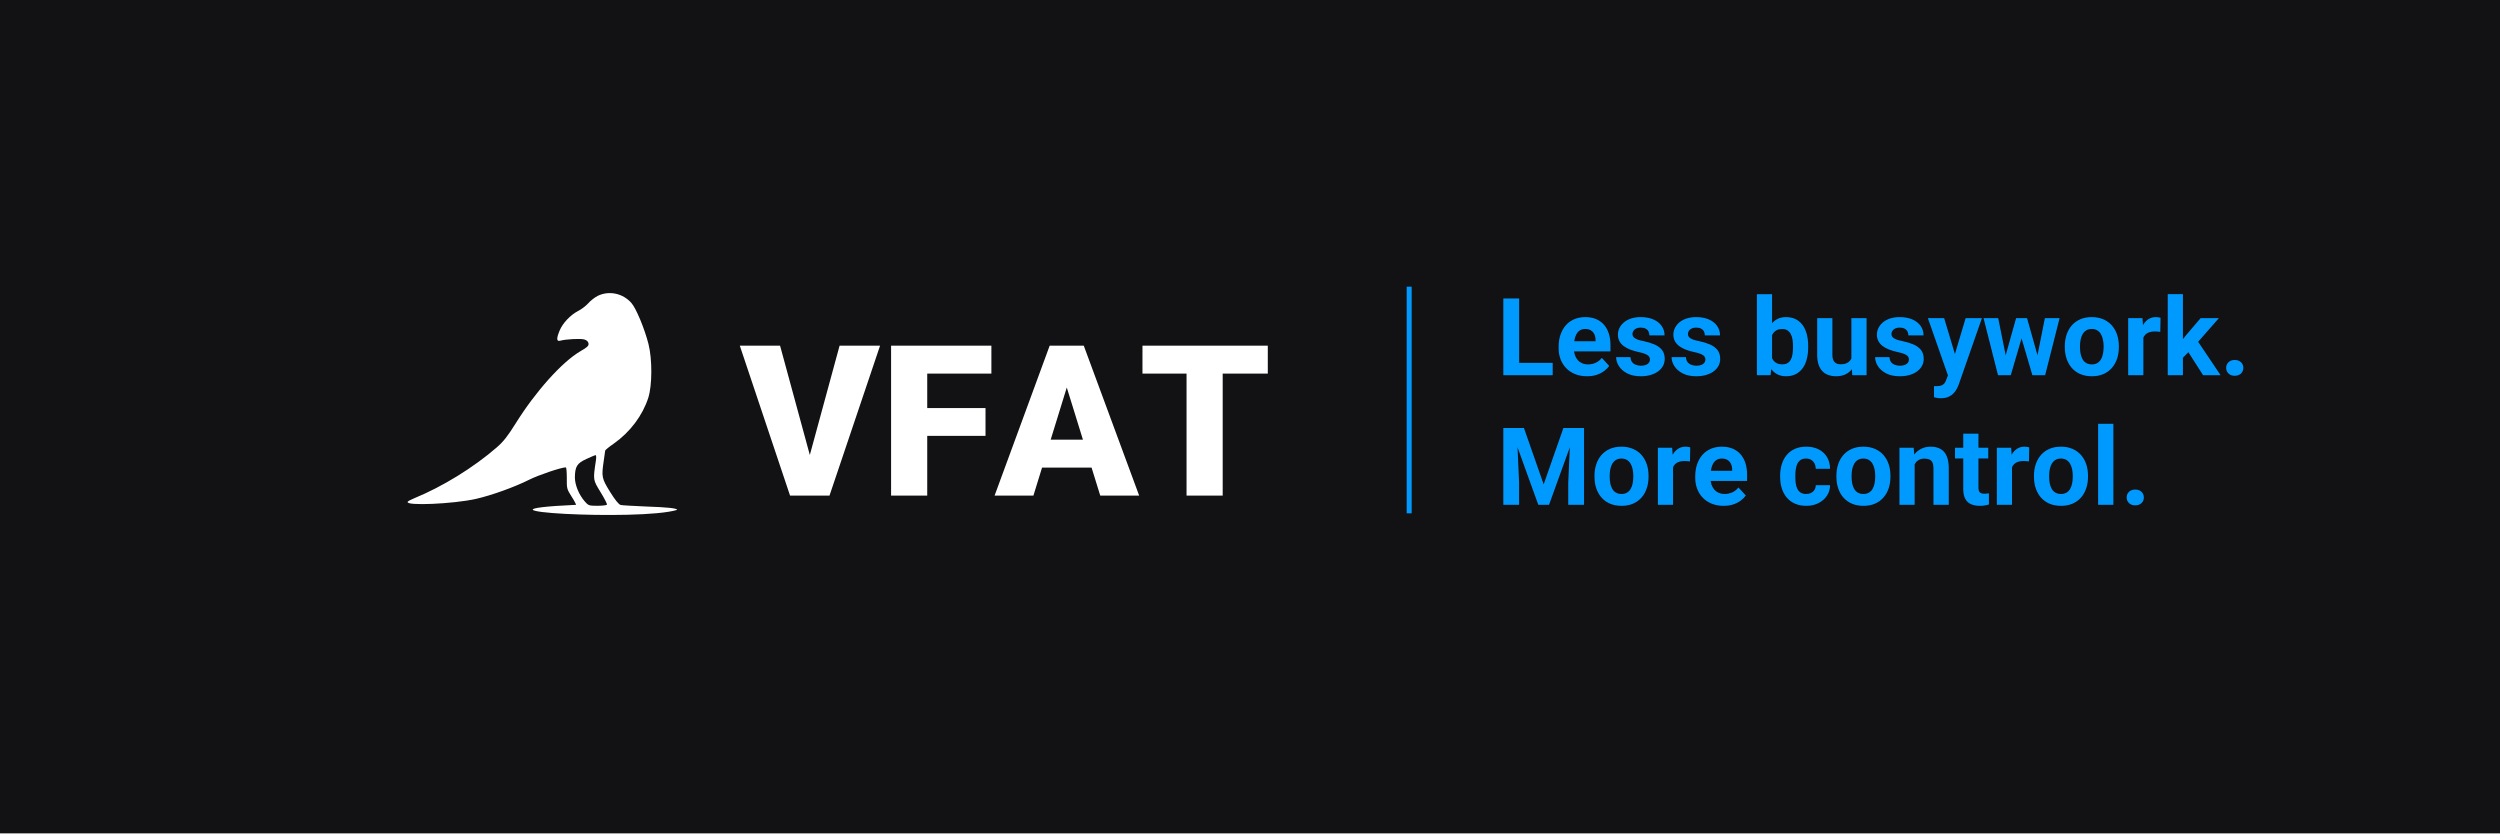
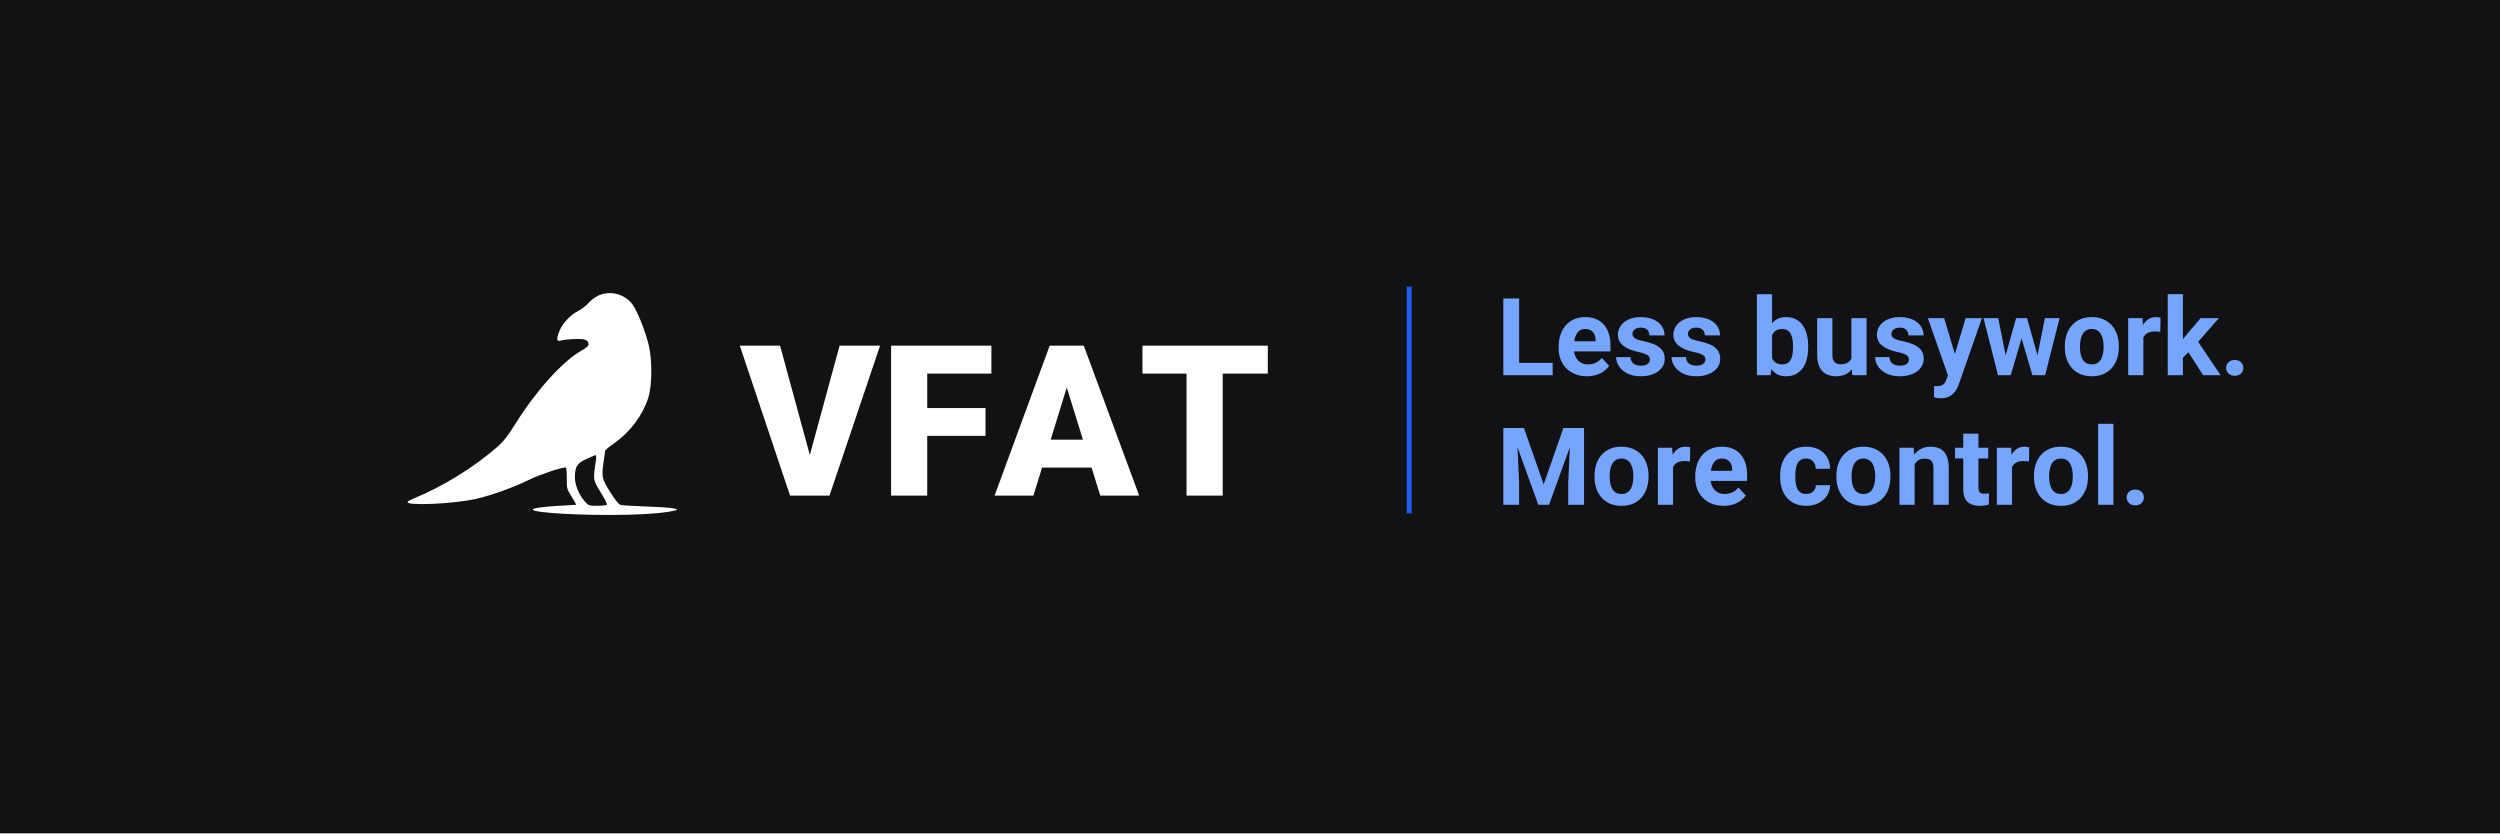
<svg xmlns="http://www.w3.org/2000/svg" width="1500" height="500" viewBox="0 0 1500 500" role="img" aria-label="VFAT">
  <rect width="1500" height="500" rx="0" fill="#121113" />
  <g transform="translate(234 148) scale(0.66)">
    <g transform="translate(16 20) scale(0.8596491) translate(-0 -0)">
      <path fill="#ffffff" d="m201.06 28.752c-3.203 1.596-7.739 5.224-10.141 7.981-2.402 2.612-7.206 6.385-10.809 8.126-8.007 4.208-16.013 12.624-19.349 20.605-3.47 8.416-3.337 11.753 0.533 10.738 6.405-1.741 21.885-2.467 25.621-1.306 2.535 0.725 4.136 2.322 4.404 4.208 0.4 2.467-1.334 4.063-8.674 8.271-19.216 11.173-47.372 42.516-68.589 76.615-8.14 13.059-12.81 19.009-19.883 25.103-24.553 21.33-57.38 41.5-87.138 53.688-3.47 1.452-6.672 3.047-6.939 3.773-2.669 4.498 47.906 2.321 72.059-3.047 16.68-3.773 41.5-12.769 56.446-20.315 9.475-4.788 33.761-13.059 38.698-13.059 0.668 0 1.068 5.079 1.068 11.318-0.134 10.883 0 11.609 5.07 19.589 2.936 4.499 4.938 8.562 4.671 8.706-134.79 6.185 67.371 17.476 106.89 5.37 0-1.741-8.94-2.758-33.494-3.628-12.676-0.58-24.553-1.16-26.154-1.595-2.002-0.435-5.872-5.224-11.209-13.785-8.94-14.51-9.207-15.962-6.672-33.229 0.801-5.224 1.468-9.867 1.468-10.448 0-0.581 4.003-3.918 9.074-7.4 17.48-12.335 30.558-29.892 36.563-48.61 4.136-13.204 4.271-40.484 0.133-56.881-4.136-16.107-12.944-37.437-18.015-43.241-9.073-10.302-23.619-13.35-35.629-7.545zm-1.867 173.69c-3.203 21.33-3.203 20.605 4.804 33.809 4.136 6.676 7.206 12.624 6.806 13.35-0.4 0.58-4.938 1.161-10.142 1.161-8.807 0-9.608-0.291-13.344-4.644-6.272-7.256-10.408-17.557-10.408-25.393 0.133-11.464 2.269-14.947 12.143-19.444 4.671-2.177 9.074-4.063 9.742-4.063 0.667-0.146 0.801 2.321 0.4 5.224z" />
    </g>
    <g transform="translate(318 90) scale(0.093622) translate(4 1456)">
      <path fill="#ffffff" d="M662 -343 965 -1456H1358L867 0H613ZM387 -1456 690 -343 741 0H484L-4 -1456ZM1816 -1456V0H1465V-1456ZM2382 -850V-580H1716V-850ZM2439 -1456V-1185H1716V-1456ZM3202 -1150 2847 0H2470L3005 -1456H3244ZM3496 0 3140 -1150 3094 -1456H3336L3874 0ZM3482 -543V-272H2735V-543ZM4685 -1456V0H4334V-1456ZM5123 -1456V-1185H3906V-1456Z" />
    </g>
  </g>
-   <rect x="844" y="172" width="3" height="136" fill="#009aff" />
+   <rect x="844" y="172" width="3" height="136" fill="#1d5bf0" />
  <g transform="translate(902 176.499) scale(0.0316352) translate(-130 1537)">
-     <path fill="#009aff" d="M1066 -234V0H333V-234ZM430 -1456V0H130V-1456ZM1718 20Q1592 20 1492.0 -20.5Q1392 -61 1322.5 -133.0Q1253 -205 1216.0 -300.5Q1179 -396 1179 -504V-544Q1179 -667 1214.0 -769.0Q1249 -871 1314.5 -946.0Q1380 -1021 1474.0 -1061.5Q1568 -1102 1686 -1102Q1801 -1102 1890.0 -1064.0Q1979 -1026 2039.5 -956.0Q2100 -886 2131.0 -788.5Q2162 -691 2162 -572V-452H1302V-644H1879V-666Q1879 -726 1857.5 -773.5Q1836 -821 1793.0 -849.0Q1750 -877 1683 -877Q1626 -877 1585.0 -852.0Q1544 -827 1518.5 -782.0Q1493 -737 1480.5 -676.5Q1468 -616 1468 -544V-504Q1468 -439 1486.5 -384.0Q1505 -329 1539.5 -289.0Q1574 -249 1623.5 -227.0Q1673 -205 1736 -205Q1814 -205 1881.5 -235.5Q1949 -266 1998 -328L2138 -176Q2104 -127 2045.5 -82.0Q1987 -37 1905.0 -8.5Q1823 20 1718 20ZM2911 -299Q2911 -330 2893.0 -355.0Q2875 -380 2826.5 -401.5Q2778 -423 2687 -441Q2605 -459 2534.5 -486.5Q2464 -514 2412.5 -553.0Q2361 -592 2332.0 -645.5Q2303 -699 2303 -768Q2303 -836 2332.5 -896.0Q2362 -956 2417.5 -1002.5Q2473 -1049 2553.5 -1075.5Q2634 -1102 2735 -1102Q2876 -1102 2977.5 -1057.0Q3079 -1012 3133.5 -933.5Q3188 -855 3188 -755H2900Q2900 -797 2882.5 -830.5Q2865 -864 2828.5 -883.5Q2792 -903 2734 -903Q2686 -903 2651.0 -886.5Q2616 -870 2597.5 -842.5Q2579 -815 2579 -782Q2579 -757 2589.5 -737.5Q2600 -718 2624.0 -702.0Q2648 -686 2686.5 -672.5Q2725 -659 2782 -648Q2899 -624 2991.0 -585.5Q3083 -547 3137.0 -481.5Q3191 -416 3191 -310Q3191 -238 3159.0 -178.0Q3127 -118 3067.0 -73.5Q3007 -29 2923.5 -4.5Q2840 20 2736 20Q2585 20 2480.5 -34.0Q2376 -88 2322.5 -171.5Q2269 -255 2269 -343H2542Q2544 -284 2572.5 -248.0Q2601 -212 2645.5 -196.0Q2690 -180 2742 -180Q2798 -180 2835.0 -195.5Q2872 -211 2891.5 -237.5Q2911 -264 2911 -299ZM3963 -299Q3963 -330 3945.0 -355.0Q3927 -380 3878.5 -401.5Q3830 -423 3739 -441Q3657 -459 3586.5 -486.5Q3516 -514 3464.5 -553.0Q3413 -592 3384.0 -645.5Q3355 -699 3355 -768Q3355 -836 3384.5 -896.0Q3414 -956 3469.5 -1002.5Q3525 -1049 3605.5 -1075.5Q3686 -1102 3787 -1102Q3928 -1102 4029.5 -1057.0Q4131 -1012 4185.5 -933.5Q4240 -855 4240 -755H3952Q3952 -797 3934.5 -830.5Q3917 -864 3880.5 -883.5Q3844 -903 3786 -903Q3738 -903 3703.0 -886.5Q3668 -870 3649.5 -842.5Q3631 -815 3631 -782Q3631 -757 3641.5 -737.5Q3652 -718 3676.0 -702.0Q3700 -686 3738.5 -672.5Q3777 -659 3834 -648Q3951 -624 4043.0 -585.5Q4135 -547 4189.0 -481.5Q4243 -416 4243 -310Q4243 -238 4211.0 -178.0Q4179 -118 4119.0 -73.5Q4059 -29 3975.5 -4.5Q3892 20 3788 20Q3637 20 3532.5 -34.0Q3428 -88 3374.5 -171.5Q3321 -255 3321 -343H3594Q3596 -284 3624.5 -248.0Q3653 -212 3697.5 -196.0Q3742 -180 3794 -180Q3850 -180 3887.0 -195.5Q3924 -211 3943.5 -237.5Q3963 -264 3963 -299ZM4939 -1536H5227V-248L5198 0H4939ZM5912 -552V-531Q5912 -410 5886.5 -309.0Q5861 -208 5808.0 -134.5Q5755 -61 5676.5 -20.5Q5598 20 5492 20Q5393 20 5320.5 -20.0Q5248 -60 5199.0 -133.0Q5150 -206 5120.0 -304.0Q5090 -402 5075 -518V-564Q5090 -680 5120.0 -778.0Q5150 -876 5199.0 -949.0Q5248 -1022 5320.0 -1062.0Q5392 -1102 5490 -1102Q5597 -1102 5676.5 -1061.5Q5756 -1021 5808.5 -947.5Q5861 -874 5886.5 -773.5Q5912 -673 5912 -552ZM5624 -531V-552Q5624 -618 5614.5 -676.5Q5605 -735 5582.0 -779.5Q5559 -824 5519.5 -850.0Q5480 -876 5418 -876Q5359 -876 5318.0 -856.0Q5277 -836 5250.5 -800.0Q5224 -764 5210.5 -714.5Q5197 -665 5195 -606V-475Q5198 -396 5221.5 -335.5Q5245 -275 5293.5 -240.5Q5342 -206 5420 -206Q5481 -206 5521.0 -230.0Q5561 -254 5583.5 -298.0Q5606 -342 5615.0 -401.5Q5624 -461 5624 -531ZM6731 -259V-1082H7019V0H6748ZM6763 -481 6848 -483Q6848 -375 6823.0 -282.5Q6798 -190 6748.0 -122.5Q6698 -55 6622.0 -17.5Q6546 20 6443 20Q6364 20 6297.5 -2.5Q6231 -25 6183.5 -73.5Q6136 -122 6109.5 -198.5Q6083 -275 6083 -383V-1082H6371V-381Q6371 -333 6382.5 -300.0Q6394 -267 6415.0 -246.0Q6436 -225 6464.5 -216.0Q6493 -207 6528 -207Q6617 -207 6668.5 -243.0Q6720 -279 6741.5 -341.5Q6763 -404 6763 -481ZM7823 -299Q7823 -330 7805.0 -355.0Q7787 -380 7738.5 -401.5Q7690 -423 7599 -441Q7517 -459 7446.5 -486.5Q7376 -514 7324.5 -553.0Q7273 -592 7244.0 -645.5Q7215 -699 7215 -768Q7215 -836 7244.5 -896.0Q7274 -956 7329.5 -1002.5Q7385 -1049 7465.5 -1075.5Q7546 -1102 7647 -1102Q7788 -1102 7889.5 -1057.0Q7991 -1012 8045.5 -933.5Q8100 -855 8100 -755H7812Q7812 -797 7794.5 -830.5Q7777 -864 7740.5 -883.5Q7704 -903 7646 -903Q7598 -903 7563.0 -886.5Q7528 -870 7509.5 -842.5Q7491 -815 7491 -782Q7491 -757 7501.5 -737.5Q7512 -718 7536.0 -702.0Q7560 -686 7598.5 -672.5Q7637 -659 7694 -648Q7811 -624 7903.0 -585.5Q7995 -547 8049.0 -481.5Q8103 -416 8103 -310Q8103 -238 8071.0 -178.0Q8039 -118 7979.0 -73.5Q7919 -29 7835.5 -4.5Q7752 20 7648 20Q7497 20 7392.5 -34.0Q7288 -88 7234.5 -171.5Q7181 -255 7181 -343H7454Q7456 -284 7484.5 -248.0Q7513 -212 7557.5 -196.0Q7602 -180 7654 -180Q7710 -180 7747.0 -195.5Q7784 -211 7803.5 -237.5Q7823 -264 7823 -299ZM8611 -122 8898 -1082H9207L8772 163Q8758 204 8734.5 251.0Q8711 298 8671.5 340.5Q8632 383 8572.5 410.0Q8513 437 8427 437Q8386 437 8360.0 432.0Q8334 427 8298 418V207Q8309 207 8321.0 207.5Q8333 208 8344 208Q8401 208 8437.0 195.0Q8473 182 8495.0 155.5Q8517 129 8530 87ZM8491 -1082 8726 -298 8767 7 8571 28 8182 -1082ZM9630 -280 9855 -1082H10038L9979 -767L9754 0H9601ZM9516 -1082 9677 -281 9692 0H9512L9238 -1082ZM10244 -294 10401 -1082H10680L10406 0H10227ZM10063 -1082 10287 -286 10318 0H10164L9939 -766L9882 -1082ZM10779 -530V-551Q10779 -670 10813.0 -770.5Q10847 -871 10912.0 -945.0Q10977 -1019 11072.0 -1060.5Q11167 -1102 11290 -1102Q11413 -1102 11509.0 -1060.5Q11605 -1019 11670.5 -945.0Q11736 -871 11770.0 -770.5Q11804 -670 11804 -551V-530Q11804 -412 11770.0 -311.5Q11736 -211 11670.5 -136.5Q11605 -62 11510.0 -21.0Q11415 20 11292 20Q11169 20 11073.5 -21.0Q10978 -62 10912.5 -136.5Q10847 -211 10813.0 -311.5Q10779 -412 10779 -530ZM11067 -551V-530Q11067 -462 11079.0 -403.0Q11091 -344 11117.5 -299.5Q11144 -255 11187.0 -230.0Q11230 -205 11292 -205Q11352 -205 11395.0 -230.0Q11438 -255 11464.0 -299.5Q11490 -344 11502.5 -403.0Q11515 -462 11515 -530V-551Q11515 -617 11502.5 -675.5Q11490 -734 11463.5 -779.5Q11437 -825 11394.0 -851.0Q11351 -877 11290 -877Q11229 -877 11186.5 -851.0Q11144 -825 11117.5 -779.5Q11091 -734 11079.0 -675.5Q11067 -617 11067 -551ZM12269 -846V0H11981V-1082H12252ZM12595 -1089 12590 -822Q12569 -825 12539.5 -827.5Q12510 -830 12486 -830Q12425 -830 12380.5 -814.5Q12336 -799 12306.5 -769.5Q12277 -740 12262.5 -696.5Q12248 -653 12246 -598L12188 -616Q12188 -721 12209.0 -809.5Q12230 -898 12270.5 -964.0Q12311 -1030 12370.0 -1066.0Q12429 -1102 12505 -1102Q12529 -1102 12554.0 -1098.5Q12579 -1095 12595 -1089ZM13019 -1537V0H12731V-1537ZM13701 -1082 13231 -546 12979 -291 12874 -499 13074 -753 13355 -1082ZM13402 0 13082 -500 13281 -674 13734 0ZM13839 -139Q13839 -203 13883.5 -246.0Q13928 -289 14002 -289Q14076 -289 14120.5 -246.0Q14165 -203 14165 -139Q14165 -75 14120.5 -32.0Q14076 11 14002 11Q13928 11 13883.5 -32.0Q13839 -75 13839 -139ZM267 1001.6H521L895 2070.6L1269 1001.6H1523L997 2457.6H793ZM130 1001.6H383L429 2043.6V2457.6H130ZM1407 1001.6H1661V2457.6H1361V2043.6ZM1859 1927.6V1906.6Q1859 1787.6 1893.0 1687.1Q1927 1586.6 1992.0 1512.6Q2057 1438.6 2152.0 1397.1Q2247 1355.6 2370 1355.6Q2493 1355.6 2589.0 1397.1Q2685 1438.6 2750.5 1512.6Q2816 1586.6 2850.0 1687.1Q2884 1787.6 2884 1906.6V1927.6Q2884 2045.6 2850.0 2146.1Q2816 2246.6 2750.5 2321.1Q2685 2395.6 2590.0 2436.6Q2495 2477.6 2372 2477.6Q2249 2477.6 2153.5 2436.6Q2058 2395.6 1992.5 2321.1Q1927 2246.6 1893.0 2146.1Q1859 2045.6 1859 1927.6ZM2147 1906.6V1927.6Q2147 1995.6 2159.0 2054.6Q2171 2113.6 2197.5 2158.1Q2224 2202.6 2267.0 2227.6Q2310 2252.6 2372 2252.6Q2432 2252.6 2475.0 2227.6Q2518 2202.6 2544.0 2158.1Q2570 2113.6 2582.5 2054.6Q2595 1995.6 2595 1927.6V1906.6Q2595 1840.6 2582.5 1782.1Q2570 1723.6 2543.5 1678.1Q2517 1632.6 2474.0 1606.6Q2431 1580.6 2370 1580.6Q2309 1580.6 2266.5 1606.6Q2224 1632.6 2197.5 1678.1Q2171 1723.6 2159.0 1782.1Q2147 1840.6 2147 1906.6ZM3349 1611.6V2457.6H3061V1375.6H3332ZM3675 1368.6 3670 1635.6Q3649 1632.6 3619.5 1630.1Q3590 1627.6 3566 1627.6Q3505 1627.6 3460.5 1643.1Q3416 1658.6 3386.5 1688.1Q3357 1717.6 3342.5 1761.1Q3328 1804.6 3326 1859.6L3268 1841.6Q3268 1736.6 3289.0 1648.1Q3310 1559.6 3350.5 1493.6Q3391 1427.6 3450.0 1391.6Q3509 1355.6 3585 1355.6Q3609 1355.6 3634.0 1359.1Q3659 1362.6 3675 1368.6ZM4309 2477.6Q4183 2477.6 4083.0 2437.1Q3983 2396.6 3913.5 2324.6Q3844 2252.6 3807.0 2157.1Q3770 2061.6 3770 1953.6V1913.6Q3770 1790.6 3805.0 1688.6Q3840 1586.6 3905.5 1511.6Q3971 1436.6 4065.0 1396.1Q4159 1355.6 4277 1355.6Q4392 1355.6 4481.0 1393.6Q4570 1431.6 4630.5 1501.6Q4691 1571.6 4722.0 1669.1Q4753 1766.6 4753 1885.6V2005.6H3893V1813.6H4470V1791.6Q4470 1731.6 4448.5 1684.1Q4427 1636.6 4384.0 1608.6Q4341 1580.6 4274 1580.6Q4217 1580.6 4176.0 1605.6Q4135 1630.6 4109.5 1675.6Q4084 1720.6 4071.5 1781.1Q4059 1841.6 4059 1913.6V1953.6Q4059 2018.6 4077.5 2073.6Q4096 2128.6 4130.5 2168.6Q4165 2208.6 4214.5 2230.6Q4264 2252.6 4327 2252.6Q4405 2252.6 4472.5 2222.1Q4540 2191.6 4589 2129.6L4729 2281.6Q4695 2330.6 4636.5 2375.6Q4578 2420.6 4496.0 2449.1Q4414 2477.6 4309 2477.6ZM5873 2252.6Q5926 2252.6 5967.0 2232.1Q6008 2211.6 6031.5 2174.1Q6055 2136.6 6056 2085.6H6327Q6326 2199.6 6266.0 2288.1Q6206 2376.6 6105.0 2427.1Q6004 2477.6 5879 2477.6Q5753 2477.6 5659.5 2435.6Q5566 2393.6 5504.0 2319.1Q5442 2244.6 5411.0 2145.1Q5380 2045.6 5380 1931.6V1902.6Q5380 1787.6 5411.0 1688.1Q5442 1588.6 5504.0 1514.1Q5566 1439.6 5659.0 1397.6Q5752 1355.6 5877 1355.6Q6010 1355.6 6110.5 1406.6Q6211 1457.6 6268.5 1552.1Q6326 1646.6 6327 1775.6H6056Q6055 1721.6 6033.5 1677.6Q6012 1633.6 5971.5 1607.1Q5931 1580.6 5872 1580.6Q5809 1580.6 5769.0 1607.1Q5729 1633.6 5707.0 1679.1Q5685 1724.6 5676.5 1782.1Q5668 1839.6 5668 1902.6V1931.6Q5668 1994.6 5676.0 2052.6Q5684 2110.6 5706.5 2155.6Q5729 2200.6 5769.0 2226.6Q5809 2252.6 5873 2252.6ZM6447 1927.6V1906.6Q6447 1787.6 6481.0 1687.1Q6515 1586.6 6580.0 1512.6Q6645 1438.6 6740.0 1397.1Q6835 1355.6 6958 1355.6Q7081 1355.6 7177.0 1397.1Q7273 1438.6 7338.5 1512.6Q7404 1586.6 7438.0 1687.1Q7472 1787.6 7472 1906.6V1927.6Q7472 2045.6 7438.0 2146.1Q7404 2246.6 7338.5 2321.1Q7273 2395.6 7178.0 2436.6Q7083 2477.6 6960 2477.6Q6837 2477.6 6741.5 2436.6Q6646 2395.6 6580.5 2321.1Q6515 2246.6 6481.0 2146.1Q6447 2045.6 6447 1927.6ZM6735 1906.6V1927.6Q6735 1995.6 6747.0 2054.6Q6759 2113.6 6785.5 2158.1Q6812 2202.6 6855.0 2227.6Q6898 2252.6 6960 2252.6Q7020 2252.6 7063.0 2227.6Q7106 2202.6 7132.0 2158.1Q7158 2113.6 7170.5 2054.6Q7183 1995.6 7183 1927.6V1906.6Q7183 1840.6 7170.5 1782.1Q7158 1723.6 7131.5 1678.1Q7105 1632.6 7062.0 1606.6Q7019 1580.6 6958 1580.6Q6897 1580.6 6854.5 1606.6Q6812 1632.6 6785.5 1678.1Q6759 1723.6 6747.0 1782.1Q6735 1840.6 6735 1906.6ZM7931 1606.6V2457.6H7643V1375.6H7913ZM7889 1878.6H7811Q7811 1758.6 7842.0 1662.1Q7873 1565.6 7929.0 1497.1Q7985 1428.6 8062.5 1392.1Q8140 1355.6 8236 1355.6Q8312 1355.6 8375.0 1377.6Q8438 1399.6 8483.5 1447.6Q8529 1495.6 8553.5 1574.6Q8578 1653.6 8578 1767.6V2457.6H8288V1766.6Q8288 1694.6 8268.0 1654.6Q8248 1614.6 8209.5 1598.1Q8171 1581.6 8115 1581.6Q8057 1581.6 8014.5 1604.6Q7972 1627.6 7944.5 1668.1Q7917 1708.6 7903.0 1762.6Q7889 1816.6 7889 1878.6ZM9327 1375.6V1579.6H8697V1375.6ZM8853 1108.6H9141V2131.6Q9141 2178.6 9153.5 2203.6Q9166 2228.6 9191.0 2238.1Q9216 2247.6 9254 2247.6Q9281 2247.6 9302.5 2245.1Q9324 2242.6 9339 2239.6L9340 2451.6Q9303 2463.6 9260.0 2470.6Q9217 2477.6 9165 2477.6Q9070 2477.6 8999.5 2446.1Q8929 2414.6 8891.0 2344.6Q8853 2274.6 8853 2160.6ZM9778 1611.6V2457.6H9490V1375.6H9761ZM10104 1368.6 10099 1635.6Q10078 1632.6 10048.5 1630.1Q10019 1627.6 9995 1627.6Q9934 1627.6 9889.5 1643.1Q9845 1658.6 9815.5 1688.1Q9786 1717.6 9771.5 1761.1Q9757 1804.6 9755 1859.6L9697 1841.6Q9697 1736.6 9718.0 1648.1Q9739 1559.6 9779.5 1493.6Q9820 1427.6 9879.0 1391.6Q9938 1355.6 10014 1355.6Q10038 1355.6 10063.0 1359.1Q10088 1362.6 10104 1368.6ZM10194 1927.6V1906.6Q10194 1787.6 10228.0 1687.1Q10262 1586.6 10327.0 1512.6Q10392 1438.6 10487.0 1397.1Q10582 1355.6 10705 1355.6Q10828 1355.6 10924.0 1397.1Q11020 1438.6 11085.5 1512.6Q11151 1586.6 11185.0 1687.1Q11219 1787.6 11219 1906.6V1927.6Q11219 2045.6 11185.0 2146.1Q11151 2246.6 11085.5 2321.1Q11020 2395.6 10925.0 2436.6Q10830 2477.6 10707 2477.6Q10584 2477.6 10488.5 2436.6Q10393 2395.6 10327.5 2321.1Q10262 2246.6 10228.0 2146.1Q10194 2045.6 10194 1927.6ZM10482 1906.6V1927.6Q10482 1995.6 10494.0 2054.6Q10506 2113.6 10532.5 2158.1Q10559 2202.6 10602.0 2227.6Q10645 2252.6 10707 2252.6Q10767 2252.6 10810.0 2227.6Q10853 2202.6 10879.0 2158.1Q10905 2113.6 10917.5 2054.6Q10930 1995.6 10930 1927.6V1906.6Q10930 1840.6 10917.5 1782.1Q10905 1723.6 10878.5 1678.1Q10852 1632.6 10809.0 1606.6Q10766 1580.6 10705 1580.6Q10644 1580.6 10601.5 1606.6Q10559 1632.6 10532.5 1678.1Q10506 1723.6 10494.0 1782.1Q10482 1840.6 10482 1906.6ZM11700 921.6V2457.6H11411V921.6ZM11952 2318.6Q11952 2254.6 11996.5 2211.6Q12041 2168.6 12115 2168.6Q12189 2168.6 12233.5 2211.6Q12278 2254.6 12278 2318.6Q12278 2382.6 12233.5 2425.6Q12189 2468.6 12115 2468.6Q12041 2468.6 11996.5 2425.6Q11952 2382.6 11952 2318.6Z" />
+     <path fill="#75a5ff" d="M1066 -234V0H333V-234ZM430 -1456V0H130V-1456ZM1718 20Q1592 20 1492.0 -20.5Q1392 -61 1322.5 -133.0Q1253 -205 1216.0 -300.5Q1179 -396 1179 -504V-544Q1179 -667 1214.0 -769.0Q1249 -871 1314.5 -946.0Q1380 -1021 1474.0 -1061.5Q1568 -1102 1686 -1102Q1801 -1102 1890.0 -1064.0Q1979 -1026 2039.5 -956.0Q2100 -886 2131.0 -788.5Q2162 -691 2162 -572V-452H1302V-644H1879V-666Q1879 -726 1857.5 -773.5Q1836 -821 1793.0 -849.0Q1750 -877 1683 -877Q1626 -877 1585.0 -852.0Q1544 -827 1518.5 -782.0Q1493 -737 1480.5 -676.5Q1468 -616 1468 -544V-504Q1468 -439 1486.5 -384.0Q1505 -329 1539.5 -289.0Q1574 -249 1623.5 -227.0Q1673 -205 1736 -205Q1814 -205 1881.5 -235.5Q1949 -266 1998 -328L2138 -176Q2104 -127 2045.5 -82.0Q1987 -37 1905.0 -8.5Q1823 20 1718 20ZM2911 -299Q2911 -330 2893.0 -355.0Q2875 -380 2826.5 -401.5Q2778 -423 2687 -441Q2605 -459 2534.5 -486.5Q2464 -514 2412.5 -553.0Q2361 -592 2332.0 -645.5Q2303 -699 2303 -768Q2303 -836 2332.5 -896.0Q2362 -956 2417.5 -1002.5Q2473 -1049 2553.5 -1075.5Q2634 -1102 2735 -1102Q2876 -1102 2977.5 -1057.0Q3079 -1012 3133.5 -933.5Q3188 -855 3188 -755H2900Q2900 -797 2882.5 -830.5Q2865 -864 2828.5 -883.5Q2792 -903 2734 -903Q2686 -903 2651.0 -886.5Q2616 -870 2597.5 -842.5Q2579 -815 2579 -782Q2579 -757 2589.5 -737.5Q2600 -718 2624.0 -702.0Q2648 -686 2686.5 -672.5Q2725 -659 2782 -648Q2899 -624 2991.0 -585.5Q3083 -547 3137.0 -481.5Q3191 -416 3191 -310Q3191 -238 3159.0 -178.0Q3127 -118 3067.0 -73.5Q3007 -29 2923.5 -4.5Q2840 20 2736 20Q2585 20 2480.5 -34.0Q2376 -88 2322.5 -171.5Q2269 -255 2269 -343H2542Q2544 -284 2572.5 -248.0Q2601 -212 2645.5 -196.0Q2690 -180 2742 -180Q2798 -180 2835.0 -195.5Q2872 -211 2891.5 -237.5Q2911 -264 2911 -299ZM3963 -299Q3963 -330 3945.0 -355.0Q3927 -380 3878.5 -401.5Q3830 -423 3739 -441Q3657 -459 3586.5 -486.5Q3516 -514 3464.5 -553.0Q3413 -592 3384.0 -645.5Q3355 -699 3355 -768Q3355 -836 3384.5 -896.0Q3414 -956 3469.5 -1002.5Q3525 -1049 3605.5 -1075.5Q3686 -1102 3787 -1102Q3928 -1102 4029.5 -1057.0Q4131 -1012 4185.5 -933.5Q4240 -855 4240 -755H3952Q3952 -797 3934.5 -830.5Q3917 -864 3880.5 -883.5Q3844 -903 3786 -903Q3738 -903 3703.0 -886.5Q3668 -870 3649.5 -842.5Q3631 -815 3631 -782Q3631 -757 3641.5 -737.5Q3652 -718 3676.0 -702.0Q3700 -686 3738.5 -672.5Q3777 -659 3834 -648Q3951 -624 4043.0 -585.5Q4135 -547 4189.0 -481.5Q4243 -416 4243 -310Q4243 -238 4211.0 -178.0Q4179 -118 4119.0 -73.5Q4059 -29 3975.5 -4.5Q3892 20 3788 20Q3637 20 3532.5 -34.0Q3428 -88 3374.5 -171.5Q3321 -255 3321 -343H3594Q3596 -284 3624.5 -248.0Q3653 -212 3697.5 -196.0Q3742 -180 3794 -180Q3850 -180 3887.0 -195.5Q3924 -211 3943.5 -237.5Q3963 -264 3963 -299ZM4939 -1536H5227V-248L5198 0H4939ZM5912 -552V-531Q5912 -410 5886.5 -309.0Q5861 -208 5808.0 -134.5Q5755 -61 5676.5 -20.5Q5598 20 5492 20Q5393 20 5320.5 -20.0Q5248 -60 5199.0 -133.0Q5150 -206 5120.0 -304.0Q5090 -402 5075 -518V-564Q5090 -680 5120.0 -778.0Q5150 -876 5199.0 -949.0Q5248 -1022 5320.0 -1062.0Q5392 -1102 5490 -1102Q5597 -1102 5676.5 -1061.5Q5756 -1021 5808.5 -947.5Q5861 -874 5886.5 -773.5Q5912 -673 5912 -552ZM5624 -531V-552Q5624 -618 5614.5 -676.5Q5605 -735 5582.0 -779.5Q5559 -824 5519.5 -850.0Q5480 -876 5418 -876Q5359 -876 5318.0 -856.0Q5277 -836 5250.5 -800.0Q5224 -764 5210.5 -714.5Q5197 -665 5195 -606V-475Q5198 -396 5221.5 -335.5Q5245 -275 5293.5 -240.5Q5342 -206 5420 -206Q5481 -206 5521.0 -230.0Q5561 -254 5583.5 -298.0Q5606 -342 5615.0 -401.5Q5624 -461 5624 -531ZM6731 -259V-1082H7019V0H6748ZM6763 -481 6848 -483Q6848 -375 6823.0 -282.5Q6798 -190 6748.0 -122.5Q6698 -55 6622.0 -17.5Q6546 20 6443 20Q6364 20 6297.5 -2.5Q6231 -25 6183.5 -73.5Q6136 -122 6109.5 -198.5Q6083 -275 6083 -383V-1082H6371V-381Q6371 -333 6382.5 -300.0Q6394 -267 6415.0 -246.0Q6436 -225 6464.5 -216.0Q6493 -207 6528 -207Q6617 -207 6668.5 -243.0Q6720 -279 6741.5 -341.5Q6763 -404 6763 -481ZM7823 -299Q7823 -330 7805.0 -355.0Q7787 -380 7738.5 -401.5Q7690 -423 7599 -441Q7517 -459 7446.5 -486.5Q7376 -514 7324.5 -553.0Q7273 -592 7244.0 -645.5Q7215 -699 7215 -768Q7215 -836 7244.5 -896.0Q7274 -956 7329.5 -1002.5Q7385 -1049 7465.5 -1075.5Q7546 -1102 7647 -1102Q7788 -1102 7889.5 -1057.0Q7991 -1012 8045.5 -933.5Q8100 -855 8100 -755H7812Q7812 -797 7794.5 -830.5Q7777 -864 7740.5 -883.5Q7704 -903 7646 -903Q7598 -903 7563.0 -886.5Q7528 -870 7509.5 -842.5Q7491 -815 7491 -782Q7491 -757 7501.5 -737.5Q7512 -718 7536.0 -702.0Q7560 -686 7598.5 -672.5Q7637 -659 7694 -648Q7811 -624 7903.0 -585.5Q7995 -547 8049.0 -481.5Q8103 -416 8103 -310Q8103 -238 8071.0 -178.0Q8039 -118 7979.0 -73.5Q7919 -29 7835.5 -4.5Q7752 20 7648 20Q7497 20 7392.5 -34.0Q7288 -88 7234.5 -171.5Q7181 -255 7181 -343H7454Q7456 -284 7484.5 -248.0Q7513 -212 7557.5 -196.0Q7602 -180 7654 -180Q7710 -180 7747.0 -195.5Q7784 -211 7803.5 -237.5Q7823 -264 7823 -299ZM8611 -122 8898 -1082H9207L8772 163Q8758 204 8734.5 251.0Q8711 298 8671.5 340.5Q8632 383 8572.5 410.0Q8513 437 8427 437Q8386 437 8360.0 432.0Q8334 427 8298 418V207Q8309 207 8321.0 207.5Q8333 208 8344 208Q8401 208 8437.0 195.0Q8473 182 8495.0 155.5Q8517 129 8530 87ZM8491 -1082 8726 -298 8767 7 8571 28 8182 -1082ZM9630 -280 9855 -1082H10038L9979 -767L9754 0H9601ZM9516 -1082 9677 -281 9692 0H9512L9238 -1082ZM10244 -294 10401 -1082H10680L10406 0H10227ZM10063 -1082 10287 -286 10318 0H10164L9939 -766L9882 -1082ZM10779 -530V-551Q10779 -670 10813.0 -770.5Q10847 -871 10912.0 -945.0Q10977 -1019 11072.0 -1060.5Q11167 -1102 11290 -1102Q11413 -1102 11509.0 -1060.5Q11605 -1019 11670.5 -945.0Q11736 -871 11770.0 -770.5Q11804 -670 11804 -551V-530Q11804 -412 11770.0 -311.5Q11736 -211 11670.5 -136.5Q11605 -62 11510.0 -21.0Q11415 20 11292 20Q11169 20 11073.5 -21.0Q10978 -62 10912.5 -136.5Q10847 -211 10813.0 -311.5Q10779 -412 10779 -530ZM11067 -551V-530Q11067 -462 11079.0 -403.0Q11091 -344 11117.5 -299.5Q11144 -255 11187.0 -230.0Q11230 -205 11292 -205Q11352 -205 11395.0 -230.0Q11438 -255 11464.0 -299.5Q11490 -344 11502.5 -403.0Q11515 -462 11515 -530V-551Q11515 -617 11502.5 -675.5Q11490 -734 11463.5 -779.5Q11437 -825 11394.0 -851.0Q11351 -877 11290 -877Q11229 -877 11186.5 -851.0Q11144 -825 11117.5 -779.5Q11091 -734 11079.0 -675.5Q11067 -617 11067 -551ZM12269 -846V0H11981V-1082H12252ZM12595 -1089 12590 -822Q12569 -825 12539.5 -827.5Q12510 -830 12486 -830Q12425 -830 12380.5 -814.5Q12336 -799 12306.5 -769.5Q12277 -740 12262.5 -696.5Q12248 -653 12246 -598L12188 -616Q12188 -721 12209.0 -809.5Q12230 -898 12270.5 -964.0Q12311 -1030 12370.0 -1066.0Q12429 -1102 12505 -1102Q12529 -1102 12554.0 -1098.5Q12579 -1095 12595 -1089ZM13019 -1537V0H12731V-1537ZM13701 -1082 13231 -546 12979 -291 12874 -499 13074 -753 13355 -1082ZM13402 0 13082 -500 13281 -674 13734 0ZM13839 -139Q13839 -203 13883.5 -246.0Q13928 -289 14002 -289Q14076 -289 14120.5 -246.0Q14165 -203 14165 -139Q14165 -75 14120.5 -32.0Q14076 11 14002 11Q13928 11 13883.5 -32.0Q13839 -75 13839 -139ZM267 1001.6H521L895 2070.6L1269 1001.6H1523L997 2457.6H793ZM130 1001.6H383L429 2043.6V2457.6H130ZM1407 1001.6H1661V2457.6H1361V2043.6ZM1859 1927.6V1906.6Q1859 1787.6 1893.0 1687.1Q1927 1586.6 1992.0 1512.6Q2057 1438.6 2152.0 1397.1Q2247 1355.6 2370 1355.6Q2493 1355.6 2589.0 1397.1Q2685 1438.6 2750.5 1512.6Q2816 1586.6 2850.0 1687.1Q2884 1787.6 2884 1906.6V1927.6Q2884 2045.6 2850.0 2146.1Q2816 2246.6 2750.5 2321.1Q2685 2395.6 2590.0 2436.6Q2495 2477.6 2372 2477.6Q2249 2477.6 2153.5 2436.6Q2058 2395.6 1992.5 2321.1Q1927 2246.6 1893.0 2146.1Q1859 2045.6 1859 1927.6ZM2147 1906.6V1927.6Q2147 1995.6 2159.0 2054.6Q2171 2113.6 2197.5 2158.1Q2224 2202.6 2267.0 2227.6Q2310 2252.6 2372 2252.6Q2432 2252.6 2475.0 2227.6Q2518 2202.6 2544.0 2158.1Q2570 2113.6 2582.5 2054.6Q2595 1995.6 2595 1927.6V1906.6Q2595 1840.6 2582.5 1782.1Q2570 1723.6 2543.5 1678.1Q2517 1632.6 2474.0 1606.6Q2431 1580.6 2370 1580.6Q2309 1580.6 2266.5 1606.6Q2224 1632.6 2197.5 1678.1Q2171 1723.6 2159.0 1782.1Q2147 1840.6 2147 1906.6ZM3349 1611.6V2457.6H3061V1375.6H3332ZM3675 1368.6 3670 1635.6Q3649 1632.6 3619.5 1630.1Q3590 1627.6 3566 1627.6Q3505 1627.6 3460.5 1643.1Q3416 1658.6 3386.5 1688.1Q3357 1717.6 3342.5 1761.1Q3328 1804.6 3326 1859.6L3268 1841.6Q3268 1736.6 3289.0 1648.1Q3310 1559.6 3350.5 1493.6Q3391 1427.6 3450.0 1391.6Q3509 1355.6 3585 1355.6Q3609 1355.6 3634.0 1359.1Q3659 1362.6 3675 1368.6ZM4309 2477.6Q4183 2477.6 4083.0 2437.1Q3983 2396.6 3913.5 2324.6Q3844 2252.6 3807.0 2157.1Q3770 2061.6 3770 1953.6V1913.6Q3770 1790.6 3805.0 1688.6Q3840 1586.6 3905.5 1511.6Q3971 1436.6 4065.0 1396.1Q4159 1355.6 4277 1355.6Q4392 1355.6 4481.0 1393.6Q4570 1431.6 4630.5 1501.6Q4691 1571.6 4722.0 1669.1Q4753 1766.6 4753 1885.6V2005.6H3893V1813.6H4470V1791.6Q4470 1731.6 4448.5 1684.1Q4427 1636.6 4384.0 1608.6Q4341 1580.6 4274 1580.6Q4217 1580.6 4176.0 1605.6Q4135 1630.6 4109.5 1675.6Q4084 1720.6 4071.5 1781.1Q4059 1841.6 4059 1913.6V1953.6Q4059 2018.6 4077.5 2073.6Q4096 2128.6 4130.5 2168.6Q4165 2208.6 4214.5 2230.6Q4264 2252.6 4327 2252.6Q4405 2252.6 4472.5 2222.1Q4540 2191.6 4589 2129.6L4729 2281.6Q4695 2330.6 4636.5 2375.6Q4578 2420.6 4496.0 2449.1Q4414 2477.6 4309 2477.6ZM5873 2252.6Q5926 2252.6 5967.0 2232.1Q6008 2211.6 6031.5 2174.1Q6055 2136.6 6056 2085.6H6327Q6326 2199.6 6266.0 2288.1Q6206 2376.6 6105.0 2427.1Q6004 2477.6 5879 2477.6Q5753 2477.6 5659.5 2435.6Q5566 2393.6 5504.0 2319.1Q5442 2244.6 5411.0 2145.1Q5380 2045.6 5380 1931.6V1902.6Q5380 1787.6 5411.0 1688.1Q5442 1588.6 5504.0 1514.1Q5566 1439.6 5659.0 1397.6Q5752 1355.6 5877 1355.6Q6010 1355.6 6110.5 1406.6Q6211 1457.6 6268.5 1552.1Q6326 1646.6 6327 1775.6H6056Q6055 1721.6 6033.5 1677.6Q6012 1633.6 5971.5 1607.1Q5931 1580.6 5872 1580.6Q5809 1580.6 5769.0 1607.1Q5729 1633.6 5707.0 1679.1Q5685 1724.6 5676.5 1782.1Q5668 1839.6 5668 1902.6V1931.6Q5668 1994.6 5676.0 2052.6Q5684 2110.6 5706.5 2155.6Q5729 2200.6 5769.0 2226.6Q5809 2252.6 5873 2252.6ZM6447 1927.6V1906.6Q6447 1787.6 6481.0 1687.1Q6515 1586.6 6580.0 1512.6Q6645 1438.6 6740.0 1397.1Q6835 1355.6 6958 1355.6Q7081 1355.6 7177.0 1397.1Q7273 1438.6 7338.5 1512.6Q7404 1586.6 7438.0 1687.1Q7472 1787.6 7472 1906.6V1927.6Q7472 2045.6 7438.0 2146.1Q7404 2246.6 7338.5 2321.1Q7273 2395.6 7178.0 2436.6Q7083 2477.6 6960 2477.6Q6837 2477.6 6741.5 2436.6Q6646 2395.6 6580.5 2321.1Q6515 2246.6 6481.0 2146.1Q6447 2045.6 6447 1927.6ZM6735 1906.6V1927.6Q6735 1995.6 6747.0 2054.6Q6759 2113.6 6785.5 2158.1Q6812 2202.6 6855.0 2227.6Q6898 2252.6 6960 2252.6Q7020 2252.6 7063.0 2227.6Q7106 2202.6 7132.0 2158.1Q7158 2113.6 7170.5 2054.6Q7183 1995.6 7183 1927.6V1906.6Q7183 1840.6 7170.5 1782.1Q7158 1723.6 7131.5 1678.1Q7105 1632.6 7062.0 1606.6Q7019 1580.6 6958 1580.6Q6897 1580.6 6854.5 1606.6Q6812 1632.6 6785.5 1678.1Q6759 1723.6 6747.0 1782.1Q6735 1840.6 6735 1906.6ZM7931 1606.6V2457.6H7643V1375.6H7913ZM7889 1878.6H7811Q7811 1758.6 7842.0 1662.1Q7873 1565.6 7929.0 1497.1Q7985 1428.6 8062.5 1392.1Q8140 1355.6 8236 1355.6Q8312 1355.6 8375.0 1377.6Q8438 1399.6 8483.5 1447.6Q8529 1495.6 8553.5 1574.6Q8578 1653.6 8578 1767.6V2457.6H8288V1766.6Q8288 1694.6 8268.0 1654.6Q8248 1614.6 8209.5 1598.1Q8171 1581.6 8115 1581.6Q8057 1581.6 8014.5 1604.6Q7972 1627.6 7944.5 1668.1Q7917 1708.6 7903.0 1762.6Q7889 1816.6 7889 1878.6ZM9327 1375.6V1579.6H8697V1375.6ZM8853 1108.6H9141V2131.6Q9141 2178.6 9153.5 2203.6Q9166 2228.6 9191.0 2238.1Q9216 2247.6 9254 2247.6Q9281 2247.6 9302.5 2245.1Q9324 2242.6 9339 2239.6L9340 2451.6Q9303 2463.6 9260.0 2470.6Q9217 2477.6 9165 2477.6Q9070 2477.6 8999.5 2446.1Q8929 2414.6 8891.0 2344.6Q8853 2274.6 8853 2160.6ZM9778 1611.6V2457.6H9490V1375.6H9761ZM10104 1368.6 10099 1635.6Q10078 1632.6 10048.5 1630.1Q10019 1627.6 9995 1627.6Q9934 1627.6 9889.5 1643.1Q9845 1658.6 9815.5 1688.1Q9786 1717.6 9771.5 1761.1Q9757 1804.6 9755 1859.6L9697 1841.6Q9697 1736.6 9718.0 1648.1Q9739 1559.6 9779.5 1493.6Q9820 1427.6 9879.0 1391.6Q9938 1355.6 10014 1355.6Q10038 1355.6 10063.0 1359.1Q10088 1362.6 10104 1368.6ZM10194 1927.6V1906.6Q10194 1787.6 10228.0 1687.1Q10262 1586.6 10327.0 1512.6Q10392 1438.6 10487.0 1397.1Q10582 1355.6 10705 1355.6Q10828 1355.6 10924.0 1397.1Q11020 1438.6 11085.5 1512.6Q11151 1586.6 11185.0 1687.1Q11219 1787.6 11219 1906.6V1927.6Q11219 2045.6 11185.0 2146.1Q11151 2246.6 11085.5 2321.1Q11020 2395.6 10925.0 2436.6Q10830 2477.6 10707 2477.6Q10584 2477.6 10488.5 2436.6Q10393 2395.6 10327.5 2321.1Q10262 2246.6 10228.0 2146.1Q10194 2045.6 10194 1927.6ZM10482 1906.6V1927.6Q10482 1995.6 10494.0 2054.6Q10506 2113.6 10532.5 2158.1Q10559 2202.6 10602.0 2227.6Q10645 2252.6 10707 2252.6Q10767 2252.6 10810.0 2227.6Q10853 2202.6 10879.0 2158.1Q10905 2113.6 10917.5 2054.6Q10930 1995.6 10930 1927.6V1906.6Q10930 1840.6 10917.5 1782.1Q10905 1723.6 10878.5 1678.1Q10852 1632.6 10809.0 1606.6Q10766 1580.6 10705 1580.6Q10644 1580.6 10601.5 1606.6Q10559 1632.6 10532.5 1678.1Q10506 1723.6 10494.0 1782.1Q10482 1840.6 10482 1906.6ZM11700 921.6V2457.6H11411V921.6ZM11952 2318.6Q11952 2254.6 11996.5 2211.6Q12041 2168.6 12115 2168.6Q12189 2168.6 12233.5 2211.6Q12278 2254.6 12278 2318.6Q12278 2382.6 12233.5 2425.6Q12189 2468.6 12115 2468.6Q12041 2468.6 11996.5 2425.6Q11952 2382.6 11952 2318.6Z" />
  </g>
</svg>
